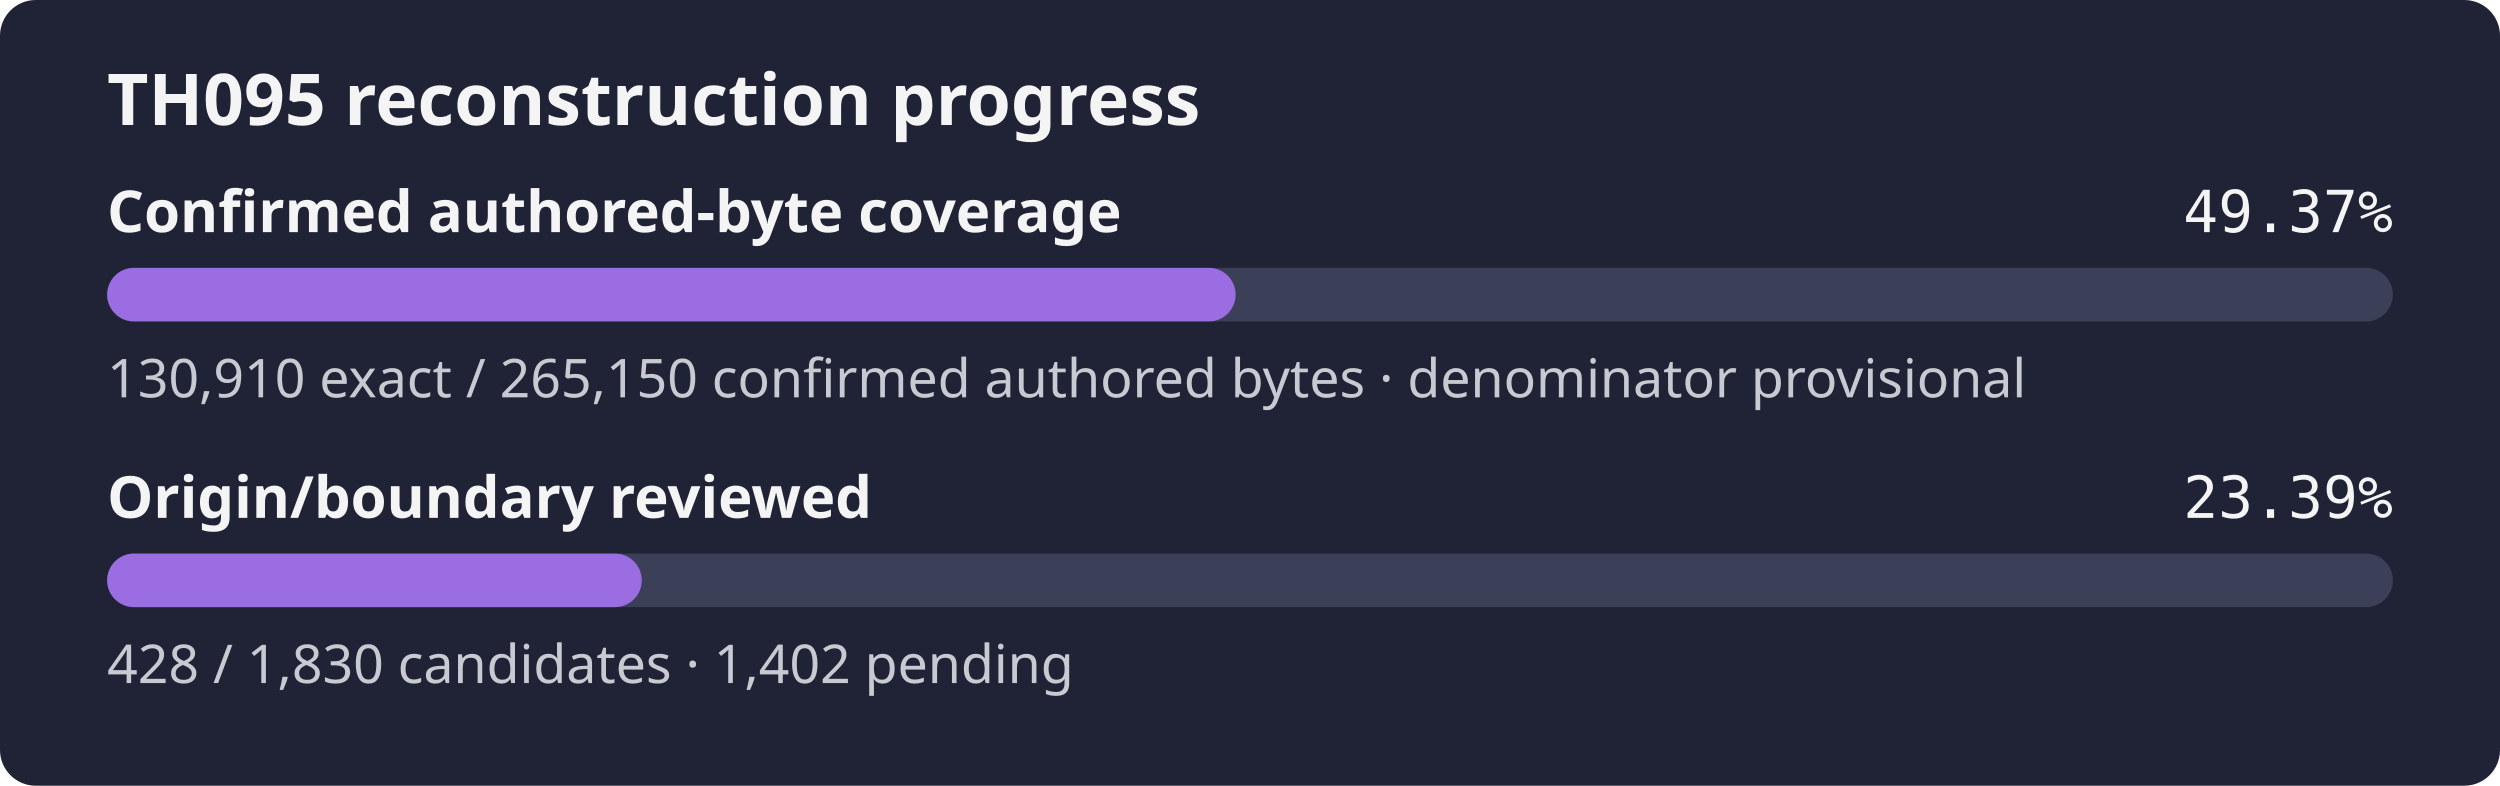
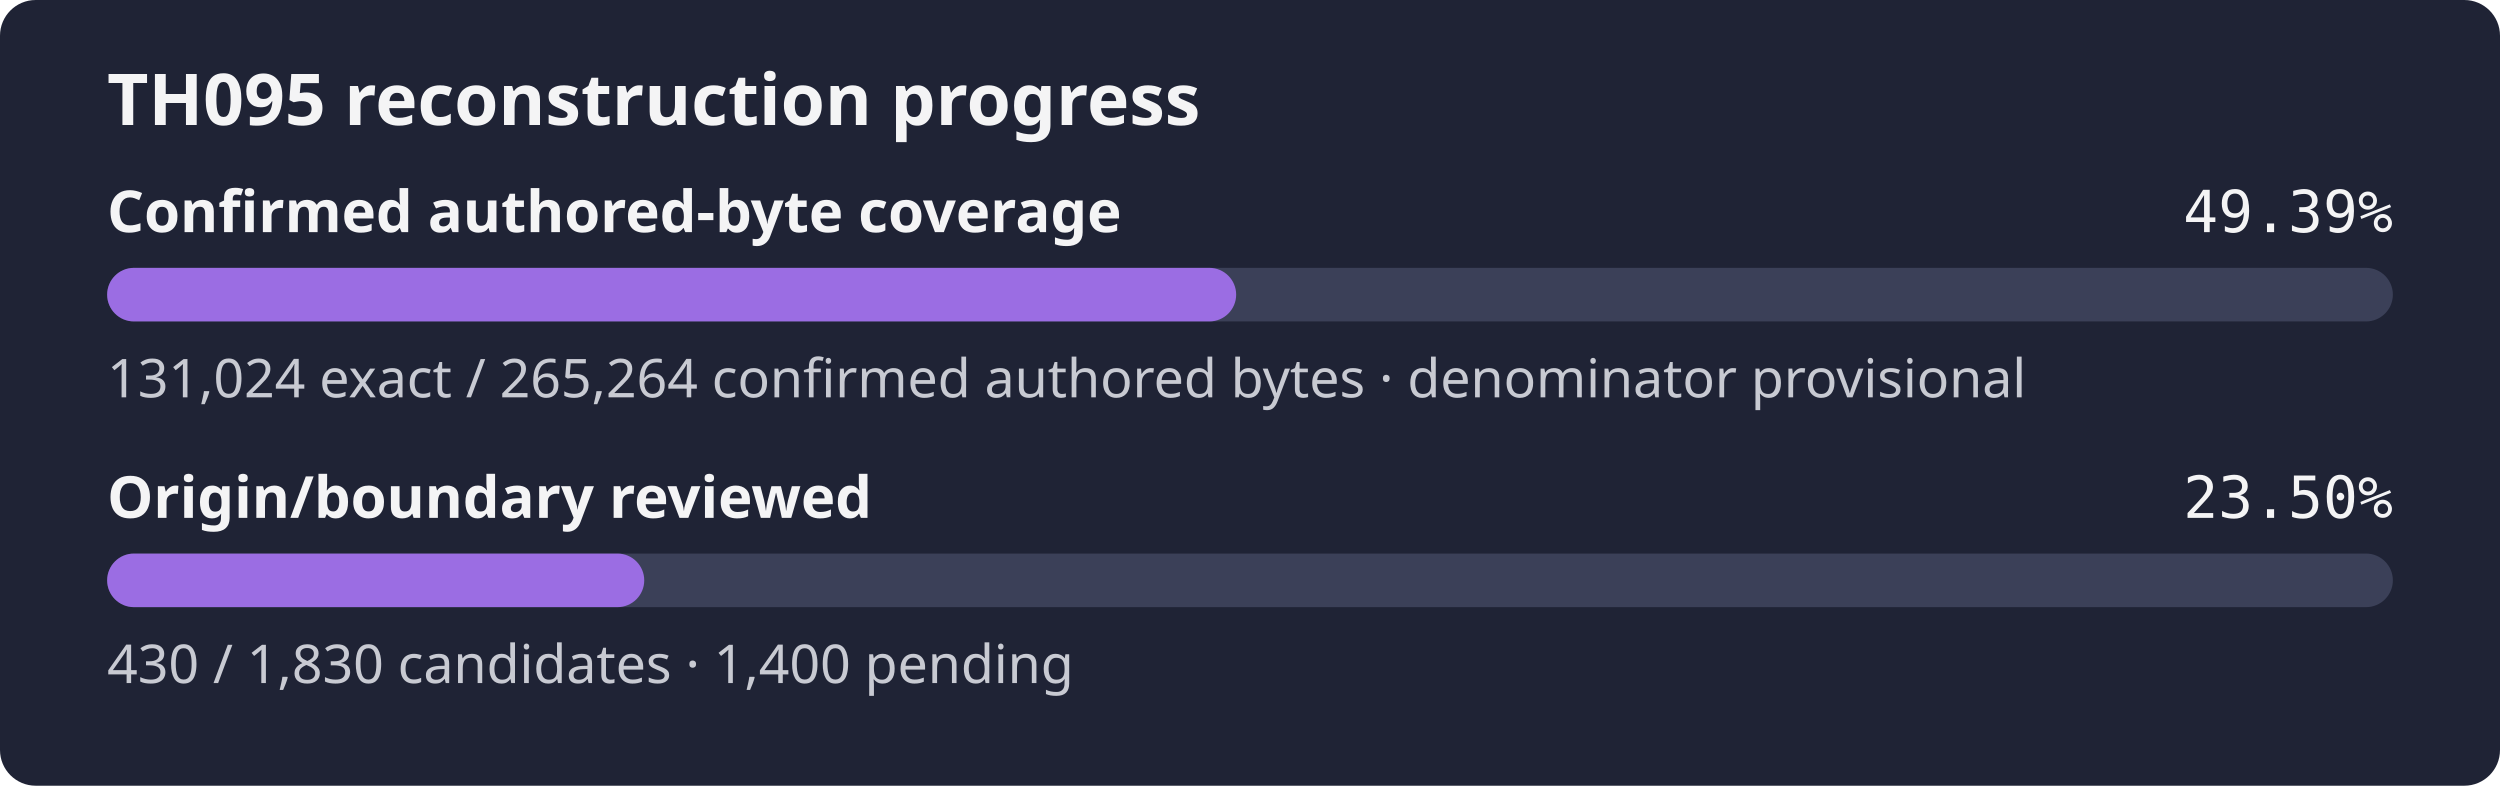
- <svg xmlns="http://www.w3.org/2000/svg" width="560" height="176" role="img" aria-label="TH095 reconstruction progress: 49.37% of the confirmed authored-byte set is exact, origin review 23.39%">
+ <svg xmlns="http://www.w3.org/2000/svg" width="560" height="176" role="img" aria-label="TH095 reconstruction progress: 49.39% of the confirmed authored-byte set is exact, origin review 23.50%">
  <rect width="560" height="176" rx="8" fill="#1f2335" />
  <text x="24" y="28" fill="#f4f4f5" font-family="sans-serif" font-size="16" font-weight="600">TH095 reconstruction progress</text>
  <text x="24" y="52" fill="#f4f4f5" font-family="sans-serif" font-size="13" font-weight="600">Confirmed authored-byte coverage</text>
-   <text x="536" y="52" fill="#f4f4f5" text-anchor="end" font-family="monospace" font-size="13">49.37%</text>
+   <text x="536" y="52" fill="#f4f4f5" text-anchor="end" font-family="monospace" font-size="13">49.39%</text>
  <rect x="24" y="60" width="512" height="12" rx="6" fill="#3b4058" />
-   <rect x="24" y="60" width="252.78" height="12" rx="6" fill="#9b6de3" />
-   <text x="24" y="89" fill="#c8cad2" font-family="sans-serif" font-size="12">130,910 exact / 265,150 confirmed authored bytes · denominator provisional</text>
+   <rect x="24" y="60" width="252.90" height="12" rx="6" fill="#9b6de3" />
+   <text x="24" y="89" fill="#c8cad2" font-family="sans-serif" font-size="12">131,024 exact / 265,264 confirmed authored bytes · denominator provisional</text>
  <text x="24" y="116" fill="#f4f4f5" font-family="sans-serif" font-size="13" font-weight="600">Origin/boundary reviewed</text>
-   <text x="536" y="116" fill="#f4f4f5" text-anchor="end" font-family="monospace" font-size="13">23.39%</text>
+   <text x="536" y="116" fill="#f4f4f5" text-anchor="end" font-family="monospace" font-size="13">23.50%</text>
  <rect x="24" y="124" width="512" height="12" rx="6" fill="#3b4058" />
-   <rect x="24" y="124" width="119.75" height="12" rx="6" fill="#9b6de3" />
-   <text x="24" y="153" fill="#c8cad2" font-family="sans-serif" font-size="12">428 / 1,830 candidates · 1,402 pending</text>
+   <rect x="24" y="124" width="120.31" height="12" rx="6" fill="#9b6de3" />
+   <text x="24" y="153" fill="#c8cad2" font-family="sans-serif" font-size="12">430 / 1,830 candidates · 1,400 pending</text>
</svg>
